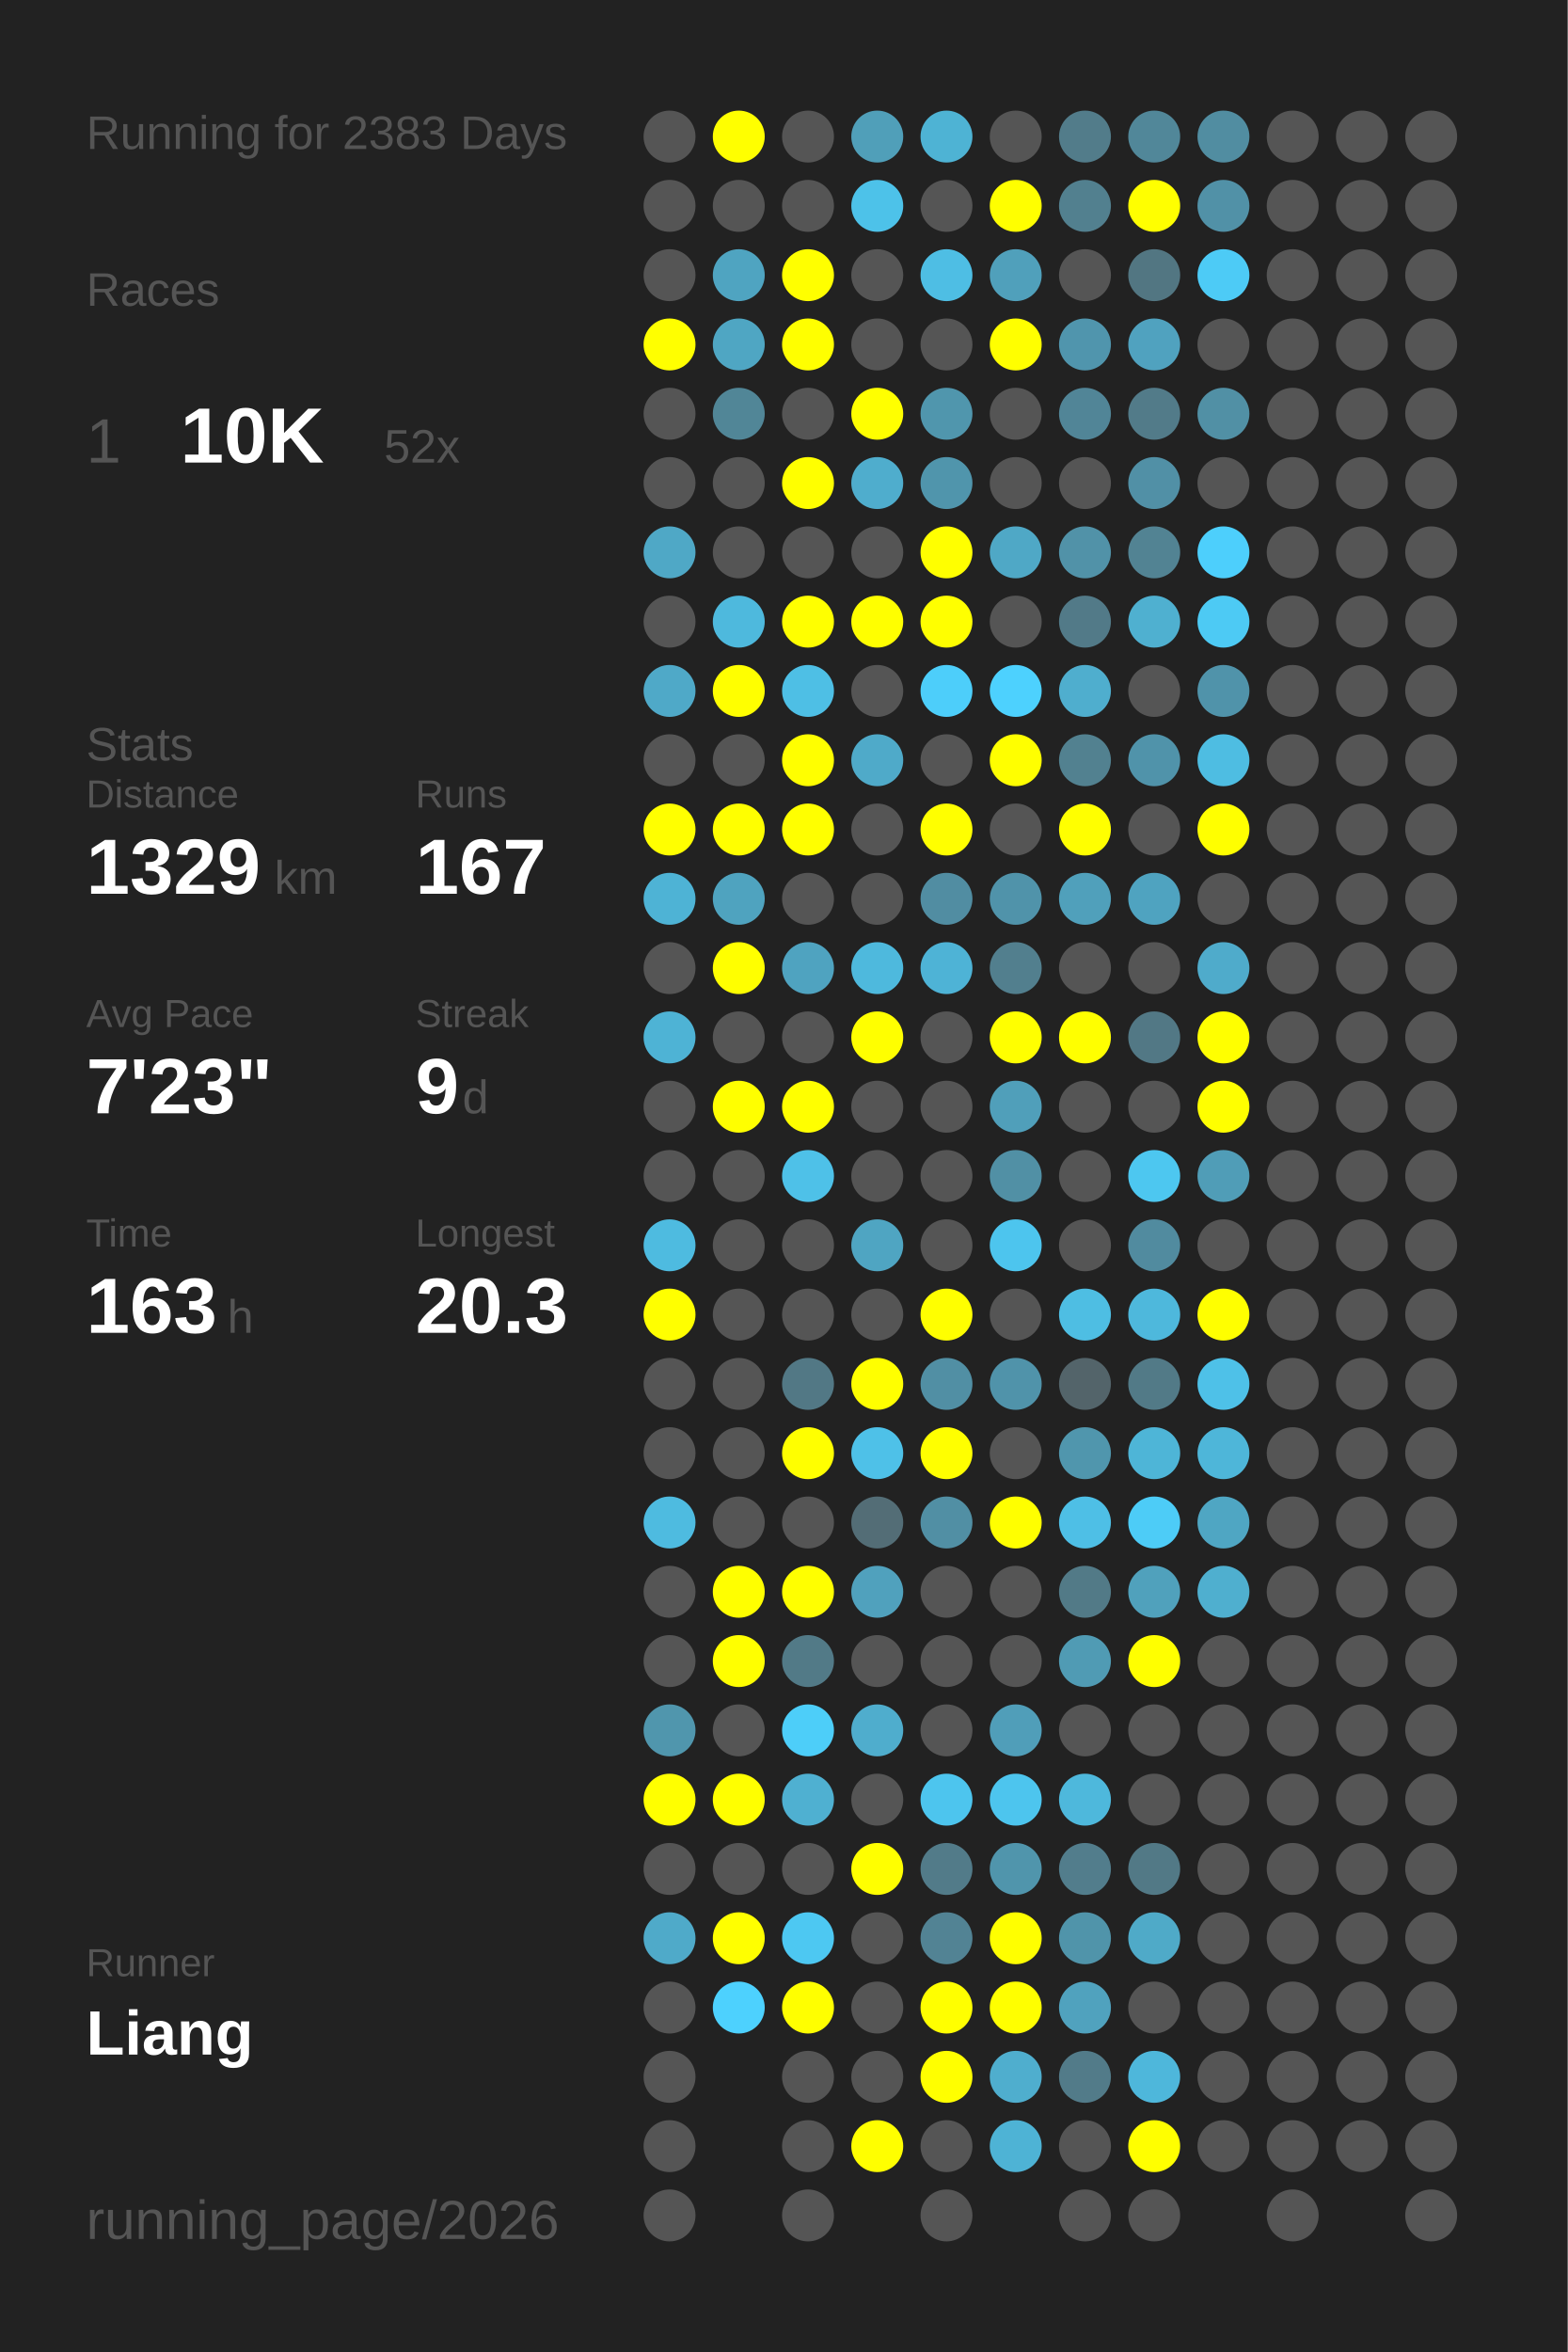
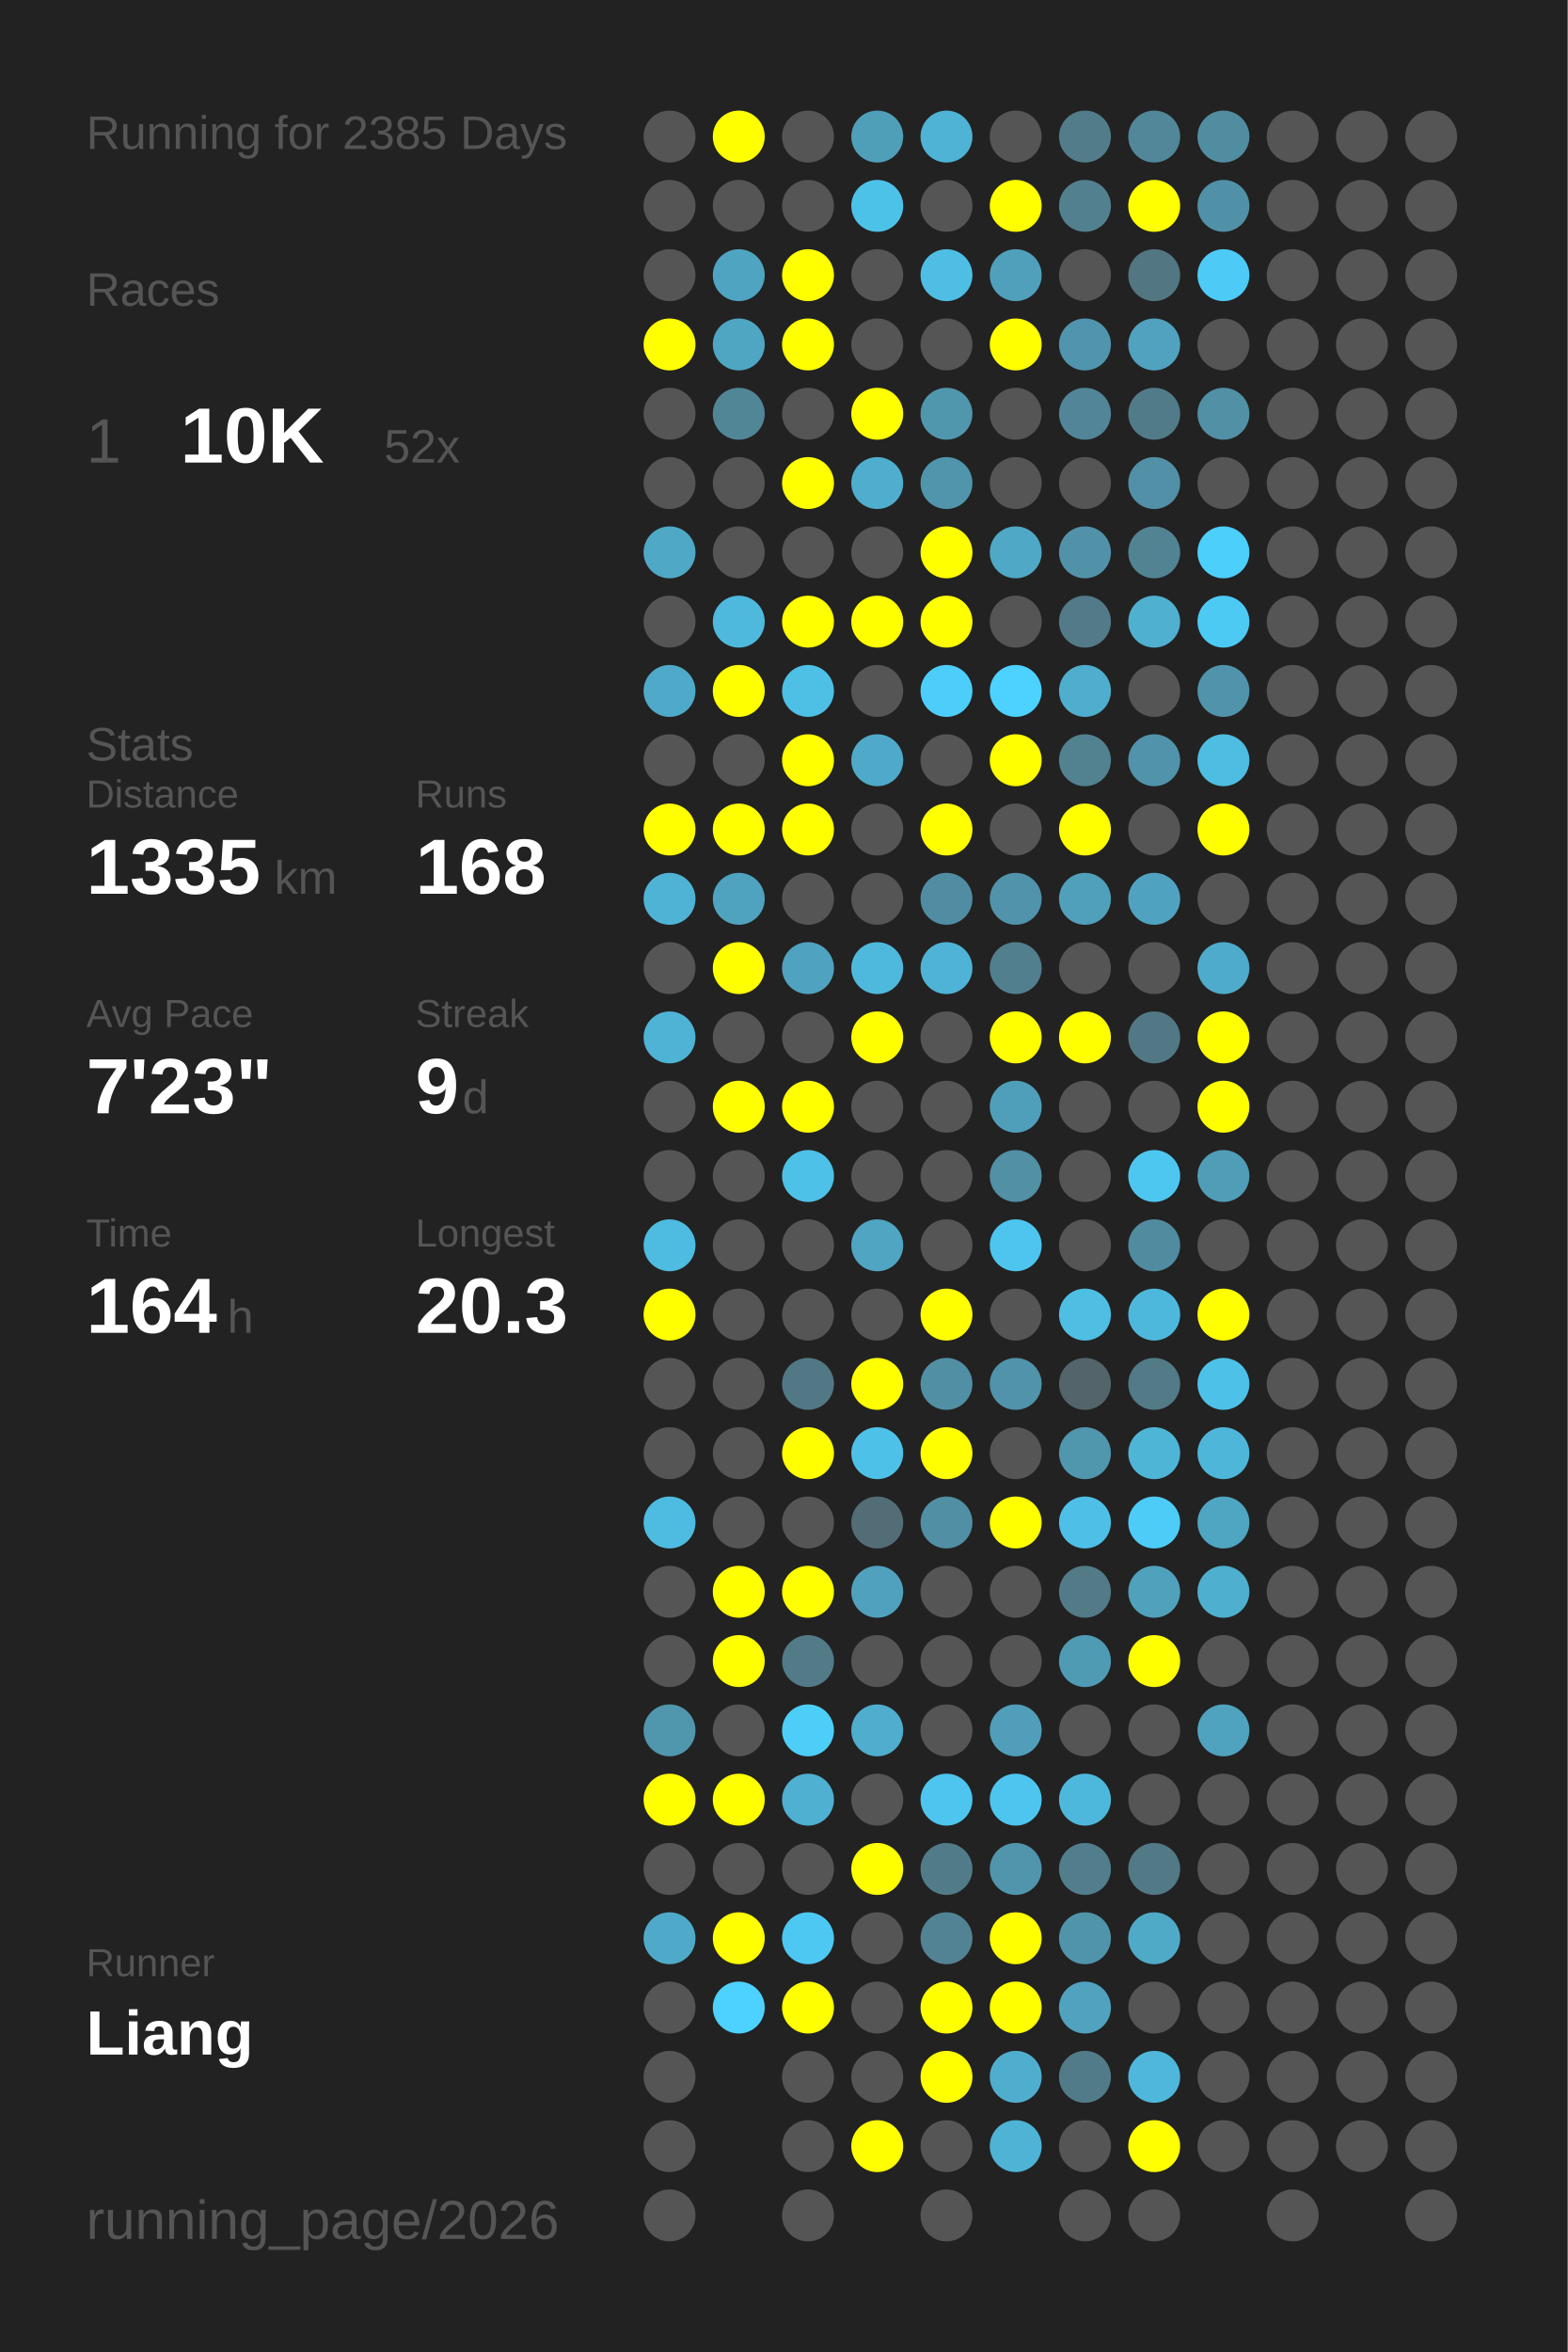
<svg xmlns="http://www.w3.org/2000/svg" baseProfile="full" height="300mm" version="1.1" viewBox="0,0,200,300" width="200mm">
  <defs />
  <rect fill="#222222" height="300" width="200" x="0" y="0" />
-   <text fill="#555555" style="font-size:6px; font-family:Arial;" x="11" y="19">Running for 2383 Days</text>
+   <text fill="#555555" style="font-size:6px; font-family:Arial;" x="11" y="19">Running for 2385 Days</text>
  <text fill="#555555" style="font-size:6px; font-family:Arial;" x="11" y="39">Races</text>
  <text fill="#555555" style="font-size:8px; font-family:Arial;" x="11" y="59">1</text>
  <text fill="#FFFFFF" style="font-size:10px; font-family:Arial; font-weight:bold;" x="23" y="59">10K</text>
  <text fill="#555555" style="font-size:6px; font-family:Arial;" x="49" y="59">52x</text>
  <text fill="#555555" style="font-size:6px; font-family:Arial;" x="11" y="97">Stats</text>
  <text fill="#555555" style="font-size:5px; font-family:Arial;" x="11" y="103">Distance</text>
-   <text fill="#FFFFFF" style="font-size:10px; font-family:Arial; font-weight:bold;" x="11" y="114">1329</text>
+   <text fill="#FFFFFF" style="font-size:10px; font-family:Arial; font-weight:bold;" x="11" y="114">1335</text>
  <text fill="#555555" style="font-size:6px; font-family:Arial;" x="35" y="114">km</text>
  <text fill="#555555" style="font-size:5px; font-family:Arial;" x="53" y="103">Runs</text>
-   <text fill="#FFFFFF" style="font-size:10px; font-family:Arial; font-weight:bold;" x="53" y="114">167</text>
+   <text fill="#FFFFFF" style="font-size:10px; font-family:Arial; font-weight:bold;" x="53" y="114">168</text>
  <text fill="#555555" style="font-size:5px; font-family:Arial;" x="11" y="131">Avg Pace</text>
  <text fill="#FFFFFF" style="font-size:10px; font-family:Arial; font-weight:bold;" x="11" y="142">7'23"</text>
  <text fill="#555555" style="font-size:5px; font-family:Arial;" x="53" y="131">Streak</text>
  <text fill="#FFFFFF" style="font-size:10px; font-family:Arial; font-weight:bold;" x="53" y="142">9</text>
  <text fill="#555555" style="font-size:6px; font-family:Arial;" x="59" y="142">d</text>
  <text fill="#555555" style="font-size:5px; font-family:Arial;" x="11" y="159">Time</text>
-   <text fill="#FFFFFF" style="font-size:10px; font-family:Arial; font-weight:bold;" x="11" y="170">163</text>
+   <text fill="#FFFFFF" style="font-size:10px; font-family:Arial; font-weight:bold;" x="11" y="170">164</text>
  <text fill="#555555" style="font-size:6px; font-family:Arial;" x="29" y="170">h</text>
  <text fill="#555555" style="font-size:5px; font-family:Arial;" x="53" y="159">Longest</text>
  <text fill="#FFFFFF" style="font-size:10px; font-family:Arial; font-weight:bold;" x="53" y="170">20.3</text>
  <text fill="#555555" style="font-size:5px; font-family:Arial;" x="11" y="252.065">Runner</text>
  <text fill="#FFFFFF" style="font-size:8px; font-family:Arial; font-weight:bold;" x="11" y="262.065">Liang</text>
  <text fill="#555555" style="font-size:7px; font-family:Arial;" x="11" y="285.581">running_page/2026</text>
  <circle cx="85.417" cy="17.419" fill="#555555" r="3.312" />
  <circle cx="85.417" cy="26.258" fill="#555555" r="3.312" />
  <circle cx="85.417" cy="35.097" fill="#555555" r="3.312" />
  <circle cx="85.417" cy="43.935" fill="#FFFF00" r="3.312" />
  <circle cx="85.417" cy="52.774" fill="#555555" r="3.312" />
  <circle cx="85.417" cy="61.613" fill="#555555" r="3.312" />
  <circle cx="85.417" cy="70.452" fill="#4fa8c6" r="3.312" />
  <circle cx="85.417" cy="79.29" fill="#555555" r="3.312" />
  <circle cx="85.417" cy="88.129" fill="#4fa9c8" r="3.312" />
  <circle cx="85.417" cy="96.968" fill="#555555" r="3.312" />
  <circle cx="85.417" cy="105.806" fill="#FFFF00" r="3.312" />
  <circle cx="85.417" cy="114.645" fill="#4eb3d5" r="3.312" />
  <circle cx="85.417" cy="123.484" fill="#555555" r="3.312" />
  <circle cx="85.417" cy="132.323" fill="#4eb3d5" r="3.312" />
  <circle cx="85.417" cy="141.161" fill="#555555" r="3.312" />
  <circle cx="85.417" cy="150" fill="#555555" r="3.312" />
  <circle cx="85.417" cy="158.839" fill="#4ebbe0" r="3.312" />
  <circle cx="85.417" cy="167.677" fill="#FFFF00" r="3.312" />
  <circle cx="85.417" cy="176.516" fill="#555555" r="3.312" />
  <circle cx="85.417" cy="185.355" fill="#555555" r="3.312" />
  <circle cx="85.417" cy="194.194" fill="#4ebbe0" r="3.312" />
  <circle cx="85.417" cy="203.032" fill="#555555" r="3.312" />
  <circle cx="85.417" cy="211.871" fill="#555555" r="3.312" />
  <circle cx="85.417" cy="220.71" fill="#5096ad" r="3.312" />
  <circle cx="85.417" cy="229.548" fill="#FFFF00" r="3.312" />
  <circle cx="85.417" cy="238.387" fill="#555555" r="3.312" />
  <circle cx="85.417" cy="247.226" fill="#4faac9" r="3.312" />
  <circle cx="85.417" cy="256.065" fill="#555555" r="3.312" />
  <circle cx="85.417" cy="264.903" fill="#555555" r="3.312" />
  <circle cx="85.417" cy="273.742" fill="#555555" r="3.312" />
  <circle cx="85.417" cy="282.581" fill="#555555" r="3.312" />
  <circle cx="94.25" cy="17.419" fill="#FFFF00" r="3.312" />
  <circle cx="94.25" cy="26.258" fill="#555555" r="3.312" />
  <circle cx="94.25" cy="35.097" fill="#4fa4c1" r="3.312" />
  <circle cx="94.25" cy="43.935" fill="#4fa6c3" r="3.312" />
  <circle cx="94.25" cy="52.774" fill="#518697" r="3.312" />
  <circle cx="94.25" cy="61.613" fill="#555555" r="3.312" />
  <circle cx="94.25" cy="70.452" fill="#555555" r="3.312" />
  <circle cx="94.25" cy="79.29" fill="#4eb9dd" r="3.312" />
  <circle cx="94.25" cy="88.129" fill="#FFFF00" r="3.312" />
  <circle cx="94.25" cy="96.968" fill="#555555" r="3.312" />
  <circle cx="94.25" cy="105.806" fill="#FFFF00" r="3.312" />
  <circle cx="94.25" cy="114.645" fill="#4fa3bf" r="3.312" />
  <circle cx="94.25" cy="123.484" fill="#FFFF00" r="3.312" />
  <circle cx="94.25" cy="132.323" fill="#555555" r="3.312" />
  <circle cx="94.25" cy="141.161" fill="#FFFF00" r="3.312" />
  <circle cx="94.25" cy="150" fill="#555555" r="3.312" />
  <circle cx="94.25" cy="158.839" fill="#555555" r="3.312" />
  <circle cx="94.25" cy="167.677" fill="#555555" r="3.312" />
  <circle cx="94.25" cy="176.516" fill="#555555" r="3.312" />
  <circle cx="94.25" cy="185.355" fill="#555555" r="3.312" />
  <circle cx="94.25" cy="194.194" fill="#555555" r="3.312" />
  <circle cx="94.25" cy="203.032" fill="#FFFF00" r="3.312" />
  <circle cx="94.25" cy="211.871" fill="#FFFF00" r="3.312" />
  <circle cx="94.25" cy="220.71" fill="#555555" r="3.312" />
  <circle cx="94.25" cy="229.548" fill="#FFFF00" r="3.312" />
  <circle cx="94.25" cy="238.387" fill="#555555" r="3.312" />
  <circle cx="94.25" cy="247.226" fill="#FFFF00" r="3.312" />
  <circle cx="94.25" cy="256.065" fill="#4dd1fe" r="3.312" />
  <circle cx="103.083" cy="17.419" fill="#555555" r="3.312" />
  <circle cx="103.083" cy="26.258" fill="#555555" r="3.312" />
  <circle cx="103.083" cy="35.097" fill="#FFFF00" r="3.312" />
  <circle cx="103.083" cy="43.935" fill="#FFFF00" r="3.312" />
  <circle cx="103.083" cy="52.774" fill="#555555" r="3.312" />
  <circle cx="103.083" cy="61.613" fill="#FFFF00" r="3.312" />
  <circle cx="103.083" cy="70.452" fill="#555555" r="3.312" />
  <circle cx="103.083" cy="79.29" fill="#FFFF00" r="3.312" />
  <circle cx="103.083" cy="88.129" fill="#4ebfe5" r="3.312" />
  <circle cx="103.083" cy="96.968" fill="#FFFF00" r="3.312" />
  <circle cx="103.083" cy="105.806" fill="#FFFF00" r="3.312" />
  <circle cx="103.083" cy="114.645" fill="#555555" r="3.312" />
  <circle cx="103.083" cy="123.484" fill="#4fa3c0" r="3.312" />
  <circle cx="103.083" cy="132.323" fill="#555555" r="3.312" />
  <circle cx="103.083" cy="141.161" fill="#FFFF00" r="3.312" />
  <circle cx="103.083" cy="150" fill="#4ec1e8" r="3.312" />
  <circle cx="103.083" cy="158.839" fill="#555555" r="3.312" />
  <circle cx="103.083" cy="167.677" fill="#555555" r="3.312" />
  <circle cx="103.083" cy="176.516" fill="#527885" r="3.312" />
  <circle cx="103.083" cy="185.355" fill="#FFFF00" r="3.312" />
  <circle cx="103.083" cy="194.194" fill="#555555" r="3.312" />
  <circle cx="103.083" cy="203.032" fill="#FFFF00" r="3.312" />
  <circle cx="103.083" cy="211.871" fill="#527a87" r="3.312" />
  <circle cx="103.083" cy="220.71" fill="#4dcef9" r="3.312" />
  <circle cx="103.083" cy="229.548" fill="#4fb0d1" r="3.312" />
  <circle cx="103.083" cy="238.387" fill="#555555" r="3.312" />
  <circle cx="103.083" cy="247.226" fill="#4dc8f2" r="3.312" />
  <circle cx="103.083" cy="256.065" fill="#FFFF00" r="3.312" />
  <circle cx="103.083" cy="264.903" fill="#555555" r="3.312" />
  <circle cx="103.083" cy="273.742" fill="#555555" r="3.312" />
  <circle cx="103.083" cy="282.581" fill="#555555" r="3.312" />
  <circle cx="111.917" cy="17.419" fill="#509fb9" r="3.312" />
  <circle cx="111.917" cy="26.258" fill="#4dc2e9" r="3.312" />
  <circle cx="111.917" cy="35.097" fill="#555555" r="3.312" />
  <circle cx="111.917" cy="43.935" fill="#555555" r="3.312" />
  <circle cx="111.917" cy="52.774" fill="#FFFF00" r="3.312" />
  <circle cx="111.917" cy="61.613" fill="#4fadcd" r="3.312" />
  <circle cx="111.917" cy="70.452" fill="#555555" r="3.312" />
  <circle cx="111.917" cy="79.29" fill="#FFFF00" r="3.312" />
  <circle cx="111.917" cy="88.129" fill="#555555" r="3.312" />
  <circle cx="111.917" cy="96.968" fill="#4faac9" r="3.312" />
  <circle cx="111.917" cy="105.806" fill="#555555" r="3.312" />
  <circle cx="111.917" cy="114.645" fill="#555555" r="3.312" />
  <circle cx="111.917" cy="123.484" fill="#4eb9dd" r="3.312" />
  <circle cx="111.917" cy="132.323" fill="#FFFF00" r="3.312" />
  <circle cx="111.917" cy="141.161" fill="#555555" r="3.312" />
  <circle cx="111.917" cy="150" fill="#555555" r="3.312" />
  <circle cx="111.917" cy="158.839" fill="#4fa5c2" r="3.312" />
  <circle cx="111.917" cy="167.677" fill="#555555" r="3.312" />
  <circle cx="111.917" cy="176.516" fill="#FFFF00" r="3.312" />
  <circle cx="111.917" cy="185.355" fill="#4ec1e8" r="3.312" />
  <circle cx="111.917" cy="194.194" fill="#536d76" r="3.312" />
  <circle cx="111.917" cy="203.032" fill="#50a1bd" r="3.312" />
  <circle cx="111.917" cy="211.871" fill="#555555" r="3.312" />
  <circle cx="111.917" cy="220.71" fill="#4fadcd" r="3.312" />
  <circle cx="111.917" cy="229.548" fill="#555555" r="3.312" />
  <circle cx="111.917" cy="238.387" fill="#FFFF00" r="3.312" />
  <circle cx="111.917" cy="247.226" fill="#555555" r="3.312" />
  <circle cx="111.917" cy="256.065" fill="#555555" r="3.312" />
  <circle cx="111.917" cy="264.903" fill="#555555" r="3.312" />
  <circle cx="111.917" cy="273.742" fill="#FFFF00" r="3.312" />
  <circle cx="120.75" cy="17.419" fill="#4eb3d4" r="3.312" />
  <circle cx="120.75" cy="26.258" fill="#555555" r="3.312" />
  <circle cx="120.75" cy="35.097" fill="#4ebee4" r="3.312" />
  <circle cx="120.75" cy="43.935" fill="#555555" r="3.312" />
  <circle cx="120.75" cy="52.774" fill="#5096ad" r="3.312" />
  <circle cx="120.75" cy="61.613" fill="#5095ac" r="3.312" />
  <circle cx="120.75" cy="70.452" fill="#FFFF00" r="3.312" />
  <circle cx="120.75" cy="79.29" fill="#FFFF00" r="3.312" />
  <circle cx="120.75" cy="88.129" fill="#4dcefa" r="3.312" />
  <circle cx="120.75" cy="96.968" fill="#555555" r="3.312" />
  <circle cx="120.75" cy="105.806" fill="#FFFF00" r="3.312" />
  <circle cx="120.75" cy="114.645" fill="#518da2" r="3.312" />
  <circle cx="120.75" cy="123.484" fill="#4eb3d6" r="3.312" />
  <circle cx="120.75" cy="132.323" fill="#555555" r="3.312" />
  <circle cx="120.75" cy="141.161" fill="#555555" r="3.312" />
  <circle cx="120.75" cy="150" fill="#555555" r="3.312" />
  <circle cx="120.75" cy="158.839" fill="#555555" r="3.312" />
  <circle cx="120.75" cy="167.677" fill="#FFFF00" r="3.312" />
  <circle cx="120.75" cy="176.516" fill="#518fa4" r="3.312" />
  <circle cx="120.75" cy="185.355" fill="#FFFF00" r="3.312" />
  <circle cx="120.75" cy="194.194" fill="#518fa4" r="3.312" />
  <circle cx="120.75" cy="203.032" fill="#555555" r="3.312" />
  <circle cx="120.75" cy="211.871" fill="#555555" r="3.312" />
  <circle cx="120.75" cy="220.71" fill="#555555" r="3.312" />
  <circle cx="120.75" cy="229.548" fill="#4dc5ee" r="3.312" />
  <circle cx="120.75" cy="238.387" fill="#527b89" r="3.312" />
  <circle cx="120.75" cy="247.226" fill="#528394" r="3.312" />
  <circle cx="120.75" cy="256.065" fill="#FFFF00" r="3.312" />
  <circle cx="120.75" cy="264.903" fill="#FFFF00" r="3.312" />
  <circle cx="120.75" cy="273.742" fill="#555555" r="3.312" />
  <circle cx="120.75" cy="282.581" fill="#555555" r="3.312" />
  <circle cx="129.583" cy="17.419" fill="#555555" r="3.312" />
  <circle cx="129.583" cy="26.258" fill="#FFFF00" r="3.312" />
  <circle cx="129.583" cy="35.097" fill="#50a0bb" r="3.312" />
  <circle cx="129.583" cy="43.935" fill="#FFFF00" r="3.312" />
  <circle cx="129.583" cy="52.774" fill="#555555" r="3.312" />
  <circle cx="129.583" cy="61.613" fill="#555555" r="3.312" />
  <circle cx="129.583" cy="70.452" fill="#4fa8c6" r="3.312" />
  <circle cx="129.583" cy="79.29" fill="#555555" r="3.312" />
  <circle cx="129.583" cy="88.129" fill="#4dd1fe" r="3.312" />
  <circle cx="129.583" cy="96.968" fill="#FFFF00" r="3.312" />
  <circle cx="129.583" cy="105.806" fill="#555555" r="3.312" />
  <circle cx="129.583" cy="114.645" fill="#5093aa" r="3.312" />
  <circle cx="129.583" cy="123.484" fill="#527f8e" r="3.312" />
  <circle cx="129.583" cy="132.323" fill="#FFFF00" r="3.312" />
  <circle cx="129.583" cy="141.161" fill="#509fba" r="3.312" />
  <circle cx="129.583" cy="150" fill="#5190a5" r="3.312" />
  <circle cx="129.583" cy="158.839" fill="#4dc5ee" r="3.312" />
  <circle cx="129.583" cy="167.677" fill="#555555" r="3.312" />
  <circle cx="129.583" cy="176.516" fill="#5093aa" r="3.312" />
  <circle cx="129.583" cy="185.355" fill="#555555" r="3.312" />
  <circle cx="129.583" cy="194.194" fill="#FFFF00" r="3.312" />
  <circle cx="129.583" cy="203.032" fill="#555555" r="3.312" />
  <circle cx="129.583" cy="211.871" fill="#555555" r="3.312" />
  <circle cx="129.583" cy="220.71" fill="#509eb9" r="3.312" />
  <circle cx="129.583" cy="229.548" fill="#4dc5ee" r="3.312" />
  <circle cx="129.583" cy="238.387" fill="#5095ac" r="3.312" />
  <circle cx="129.583" cy="247.226" fill="#FFFF00" r="3.312" />
  <circle cx="129.583" cy="256.065" fill="#FFFF00" r="3.312" />
  <circle cx="129.583" cy="264.903" fill="#4faece" r="3.312" />
  <circle cx="129.583" cy="273.742" fill="#4eb3d5" r="3.312" />
  <circle cx="138.417" cy="17.419" fill="#527c8a" r="3.312" />
  <circle cx="138.417" cy="26.258" fill="#52808f" r="3.312" />
  <circle cx="138.417" cy="35.097" fill="#555555" r="3.312" />
  <circle cx="138.417" cy="43.935" fill="#5095ad" r="3.312" />
  <circle cx="138.417" cy="52.774" fill="#518597" r="3.312" />
  <circle cx="138.417" cy="61.613" fill="#555555" r="3.312" />
  <circle cx="138.417" cy="70.452" fill="#5192a8" r="3.312" />
  <circle cx="138.417" cy="79.29" fill="#527a88" r="3.312" />
  <circle cx="138.417" cy="88.129" fill="#4faece" r="3.312" />
  <circle cx="138.417" cy="96.968" fill="#528190" r="3.312" />
  <circle cx="138.417" cy="105.806" fill="#FFFF00" r="3.312" />
  <circle cx="138.417" cy="114.645" fill="#50a0bb" r="3.312" />
  <circle cx="138.417" cy="123.484" fill="#555555" r="3.312" />
  <circle cx="138.417" cy="132.323" fill="#FFFF00" r="3.312" />
  <circle cx="138.417" cy="141.161" fill="#555555" r="3.312" />
  <circle cx="138.417" cy="150" fill="#555555" r="3.312" />
  <circle cx="138.417" cy="158.839" fill="#555555" r="3.312" />
  <circle cx="138.417" cy="167.677" fill="#4ebee3" r="3.312" />
  <circle cx="138.417" cy="176.516" fill="#53646a" r="3.312" />
  <circle cx="138.417" cy="185.355" fill="#5096ad" r="3.312" />
  <circle cx="138.417" cy="194.194" fill="#4ebfe6" r="3.312" />
  <circle cx="138.417" cy="203.032" fill="#527a87" r="3.312" />
  <circle cx="138.417" cy="211.871" fill="#509bb4" r="3.312" />
  <circle cx="138.417" cy="220.71" fill="#555555" r="3.312" />
  <circle cx="138.417" cy="229.548" fill="#4eb8dc" r="3.312" />
  <circle cx="138.417" cy="238.387" fill="#527d8c" r="3.312" />
  <circle cx="138.417" cy="247.226" fill="#5094aa" r="3.312" />
  <circle cx="138.417" cy="256.065" fill="#50a2be" r="3.312" />
  <circle cx="138.417" cy="264.903" fill="#527b89" r="3.312" />
  <circle cx="138.417" cy="273.742" fill="#555555" r="3.312" />
  <circle cx="138.417" cy="282.581" fill="#555555" r="3.312" />
  <circle cx="147.25" cy="17.419" fill="#518799" r="3.312" />
  <circle cx="147.25" cy="26.258" fill="#FFFF00" r="3.312" />
  <circle cx="147.25" cy="35.097" fill="#527682" r="3.312" />
  <circle cx="147.25" cy="43.935" fill="#50a2bf" r="3.312" />
  <circle cx="147.25" cy="52.774" fill="#527b89" r="3.312" />
  <circle cx="147.25" cy="61.613" fill="#5190a6" r="3.312" />
  <circle cx="147.25" cy="70.452" fill="#528393" r="3.312" />
  <circle cx="147.25" cy="79.29" fill="#4fb0d0" r="3.312" />
  <circle cx="147.25" cy="88.129" fill="#555555" r="3.312" />
  <circle cx="147.25" cy="96.968" fill="#5093aa" r="3.312" />
  <circle cx="147.25" cy="105.806" fill="#555555" r="3.312" />
  <circle cx="147.25" cy="114.645" fill="#4fa3c0" r="3.312" />
  <circle cx="147.25" cy="123.484" fill="#555555" r="3.312" />
  <circle cx="147.25" cy="132.323" fill="#527885" r="3.312" />
  <circle cx="147.25" cy="141.161" fill="#555555" r="3.312" />
  <circle cx="147.25" cy="150" fill="#4dc7f0" r="3.312" />
  <circle cx="147.25" cy="158.839" fill="#518b9f" r="3.312" />
  <circle cx="147.25" cy="167.677" fill="#4eb8dc" r="3.312" />
  <circle cx="147.25" cy="176.516" fill="#527a87" r="3.312" />
  <circle cx="147.25" cy="185.355" fill="#4eb5d7" r="3.312" />
  <circle cx="147.25" cy="194.194" fill="#4dccf7" r="3.312" />
  <circle cx="147.25" cy="203.032" fill="#50a1bc" r="3.312" />
  <circle cx="147.25" cy="211.871" fill="#FFFF00" r="3.312" />
  <circle cx="147.25" cy="220.71" fill="#555555" r="3.312" />
  <circle cx="147.25" cy="229.548" fill="#555555" r="3.312" />
  <circle cx="147.25" cy="238.387" fill="#527986" r="3.312" />
  <circle cx="147.25" cy="247.226" fill="#4faac8" r="3.312" />
  <circle cx="147.25" cy="256.065" fill="#555555" r="3.312" />
  <circle cx="147.25" cy="264.903" fill="#4eb7db" r="3.312" />
  <circle cx="147.25" cy="273.742" fill="#FFFF00" r="3.312" />
  <circle cx="147.25" cy="282.581" fill="#555555" r="3.312" />
  <circle cx="156.083" cy="17.419" fill="#518da1" r="3.312" />
  <circle cx="156.083" cy="26.258" fill="#5191a7" r="3.312" />
  <circle cx="156.083" cy="35.097" fill="#4dcbf6" r="3.312" />
  <circle cx="156.083" cy="43.935" fill="#555555" r="3.312" />
  <circle cx="156.083" cy="52.774" fill="#5190a5" r="3.312" />
  <circle cx="156.083" cy="61.613" fill="#555555" r="3.312" />
  <circle cx="156.083" cy="70.452" fill="#4dcffc" r="3.312" />
  <circle cx="156.083" cy="79.29" fill="#4dcaf4" r="3.312" />
  <circle cx="156.083" cy="88.129" fill="#5093aa" r="3.312" />
  <circle cx="156.083" cy="96.968" fill="#4ebde2" r="3.312" />
  <circle cx="156.083" cy="105.806" fill="#FFFF00" r="3.312" />
  <circle cx="156.083" cy="114.645" fill="#555555" r="3.312" />
  <circle cx="156.083" cy="123.484" fill="#4fabcb" r="3.312" />
  <circle cx="156.083" cy="132.323" fill="#FFFF00" r="3.312" />
  <circle cx="156.083" cy="141.161" fill="#FFFF00" r="3.312" />
  <circle cx="156.083" cy="150" fill="#509db7" r="3.312" />
  <circle cx="156.083" cy="158.839" fill="#555555" r="3.312" />
  <circle cx="156.083" cy="167.677" fill="#FFFF00" r="3.312" />
  <circle cx="156.083" cy="176.516" fill="#4ec1e8" r="3.312" />
  <circle cx="156.083" cy="185.355" fill="#4eb6d9" r="3.312" />
  <circle cx="156.083" cy="194.194" fill="#4fa6c3" r="3.312" />
  <circle cx="156.083" cy="203.032" fill="#4fafcf" r="3.312" />
  <circle cx="156.083" cy="211.871" fill="#555555" r="3.312" />
-   <circle cx="156.083" cy="220.71" fill="#555555" r="3.312" />
+   <circle cx="156.083" cy="220.71" fill="#4fa3bf" r="3.312" />
  <circle cx="156.083" cy="229.548" fill="#555555" r="3.312" />
  <circle cx="156.083" cy="238.387" fill="#555555" r="3.312" />
  <circle cx="156.083" cy="247.226" fill="#555555" r="3.312" />
  <circle cx="156.083" cy="256.065" fill="#555555" r="3.312" />
  <circle cx="156.083" cy="264.903" fill="#555555" r="3.312" />
  <circle cx="156.083" cy="273.742" fill="#555555" r="3.312" />
  <circle cx="164.917" cy="17.419" fill="#555555" r="3.312" />
  <circle cx="164.917" cy="26.258" fill="#555555" r="3.312" />
  <circle cx="164.917" cy="35.097" fill="#555555" r="3.312" />
  <circle cx="164.917" cy="43.935" fill="#555555" r="3.312" />
  <circle cx="164.917" cy="52.774" fill="#555555" r="3.312" />
  <circle cx="164.917" cy="61.613" fill="#555555" r="3.312" />
  <circle cx="164.917" cy="70.452" fill="#555555" r="3.312" />
  <circle cx="164.917" cy="79.29" fill="#555555" r="3.312" />
  <circle cx="164.917" cy="88.129" fill="#555555" r="3.312" />
  <circle cx="164.917" cy="96.968" fill="#555555" r="3.312" />
  <circle cx="164.917" cy="105.806" fill="#555555" r="3.312" />
  <circle cx="164.917" cy="114.645" fill="#555555" r="3.312" />
  <circle cx="164.917" cy="123.484" fill="#555555" r="3.312" />
  <circle cx="164.917" cy="132.323" fill="#555555" r="3.312" />
  <circle cx="164.917" cy="141.161" fill="#555555" r="3.312" />
  <circle cx="164.917" cy="150" fill="#555555" r="3.312" />
  <circle cx="164.917" cy="158.839" fill="#555555" r="3.312" />
  <circle cx="164.917" cy="167.677" fill="#555555" r="3.312" />
  <circle cx="164.917" cy="176.516" fill="#555555" r="3.312" />
  <circle cx="164.917" cy="185.355" fill="#555555" r="3.312" />
  <circle cx="164.917" cy="194.194" fill="#555555" r="3.312" />
  <circle cx="164.917" cy="203.032" fill="#555555" r="3.312" />
  <circle cx="164.917" cy="211.871" fill="#555555" r="3.312" />
  <circle cx="164.917" cy="220.71" fill="#555555" r="3.312" />
  <circle cx="164.917" cy="229.548" fill="#555555" r="3.312" />
  <circle cx="164.917" cy="238.387" fill="#555555" r="3.312" />
  <circle cx="164.917" cy="247.226" fill="#555555" r="3.312" />
  <circle cx="164.917" cy="256.065" fill="#555555" r="3.312" />
  <circle cx="164.917" cy="264.903" fill="#555555" r="3.312" />
  <circle cx="164.917" cy="273.742" fill="#555555" r="3.312" />
  <circle cx="164.917" cy="282.581" fill="#555555" r="3.312" />
  <circle cx="173.75" cy="17.419" fill="#555555" r="3.312" />
  <circle cx="173.75" cy="26.258" fill="#555555" r="3.312" />
  <circle cx="173.75" cy="35.097" fill="#555555" r="3.312" />
  <circle cx="173.75" cy="43.935" fill="#555555" r="3.312" />
  <circle cx="173.75" cy="52.774" fill="#555555" r="3.312" />
  <circle cx="173.75" cy="61.613" fill="#555555" r="3.312" />
  <circle cx="173.75" cy="70.452" fill="#555555" r="3.312" />
  <circle cx="173.75" cy="79.29" fill="#555555" r="3.312" />
  <circle cx="173.75" cy="88.129" fill="#555555" r="3.312" />
  <circle cx="173.75" cy="96.968" fill="#555555" r="3.312" />
  <circle cx="173.75" cy="105.806" fill="#555555" r="3.312" />
  <circle cx="173.75" cy="114.645" fill="#555555" r="3.312" />
  <circle cx="173.75" cy="123.484" fill="#555555" r="3.312" />
  <circle cx="173.75" cy="132.323" fill="#555555" r="3.312" />
  <circle cx="173.75" cy="141.161" fill="#555555" r="3.312" />
  <circle cx="173.75" cy="150" fill="#555555" r="3.312" />
  <circle cx="173.75" cy="158.839" fill="#555555" r="3.312" />
  <circle cx="173.75" cy="167.677" fill="#555555" r="3.312" />
  <circle cx="173.75" cy="176.516" fill="#555555" r="3.312" />
  <circle cx="173.75" cy="185.355" fill="#555555" r="3.312" />
  <circle cx="173.75" cy="194.194" fill="#555555" r="3.312" />
  <circle cx="173.75" cy="203.032" fill="#555555" r="3.312" />
  <circle cx="173.75" cy="211.871" fill="#555555" r="3.312" />
  <circle cx="173.75" cy="220.71" fill="#555555" r="3.312" />
  <circle cx="173.75" cy="229.548" fill="#555555" r="3.312" />
  <circle cx="173.75" cy="238.387" fill="#555555" r="3.312" />
  <circle cx="173.75" cy="247.226" fill="#555555" r="3.312" />
  <circle cx="173.75" cy="256.065" fill="#555555" r="3.312" />
  <circle cx="173.75" cy="264.903" fill="#555555" r="3.312" />
  <circle cx="173.75" cy="273.742" fill="#555555" r="3.312" />
  <circle cx="182.583" cy="17.419" fill="#555555" r="3.312" />
  <circle cx="182.583" cy="26.258" fill="#555555" r="3.312" />
  <circle cx="182.583" cy="35.097" fill="#555555" r="3.312" />
  <circle cx="182.583" cy="43.935" fill="#555555" r="3.312" />
  <circle cx="182.583" cy="52.774" fill="#555555" r="3.312" />
  <circle cx="182.583" cy="61.613" fill="#555555" r="3.312" />
  <circle cx="182.583" cy="70.452" fill="#555555" r="3.312" />
  <circle cx="182.583" cy="79.29" fill="#555555" r="3.312" />
  <circle cx="182.583" cy="88.129" fill="#555555" r="3.312" />
  <circle cx="182.583" cy="96.968" fill="#555555" r="3.312" />
  <circle cx="182.583" cy="105.806" fill="#555555" r="3.312" />
  <circle cx="182.583" cy="114.645" fill="#555555" r="3.312" />
  <circle cx="182.583" cy="123.484" fill="#555555" r="3.312" />
  <circle cx="182.583" cy="132.323" fill="#555555" r="3.312" />
  <circle cx="182.583" cy="141.161" fill="#555555" r="3.312" />
  <circle cx="182.583" cy="150" fill="#555555" r="3.312" />
  <circle cx="182.583" cy="158.839" fill="#555555" r="3.312" />
  <circle cx="182.583" cy="167.677" fill="#555555" r="3.312" />
  <circle cx="182.583" cy="176.516" fill="#555555" r="3.312" />
  <circle cx="182.583" cy="185.355" fill="#555555" r="3.312" />
  <circle cx="182.583" cy="194.194" fill="#555555" r="3.312" />
  <circle cx="182.583" cy="203.032" fill="#555555" r="3.312" />
  <circle cx="182.583" cy="211.871" fill="#555555" r="3.312" />
  <circle cx="182.583" cy="220.71" fill="#555555" r="3.312" />
  <circle cx="182.583" cy="229.548" fill="#555555" r="3.312" />
  <circle cx="182.583" cy="238.387" fill="#555555" r="3.312" />
  <circle cx="182.583" cy="247.226" fill="#555555" r="3.312" />
  <circle cx="182.583" cy="256.065" fill="#555555" r="3.312" />
  <circle cx="182.583" cy="264.903" fill="#555555" r="3.312" />
  <circle cx="182.583" cy="273.742" fill="#555555" r="3.312" />
  <circle cx="182.583" cy="282.581" fill="#555555" r="3.312" />
</svg>
